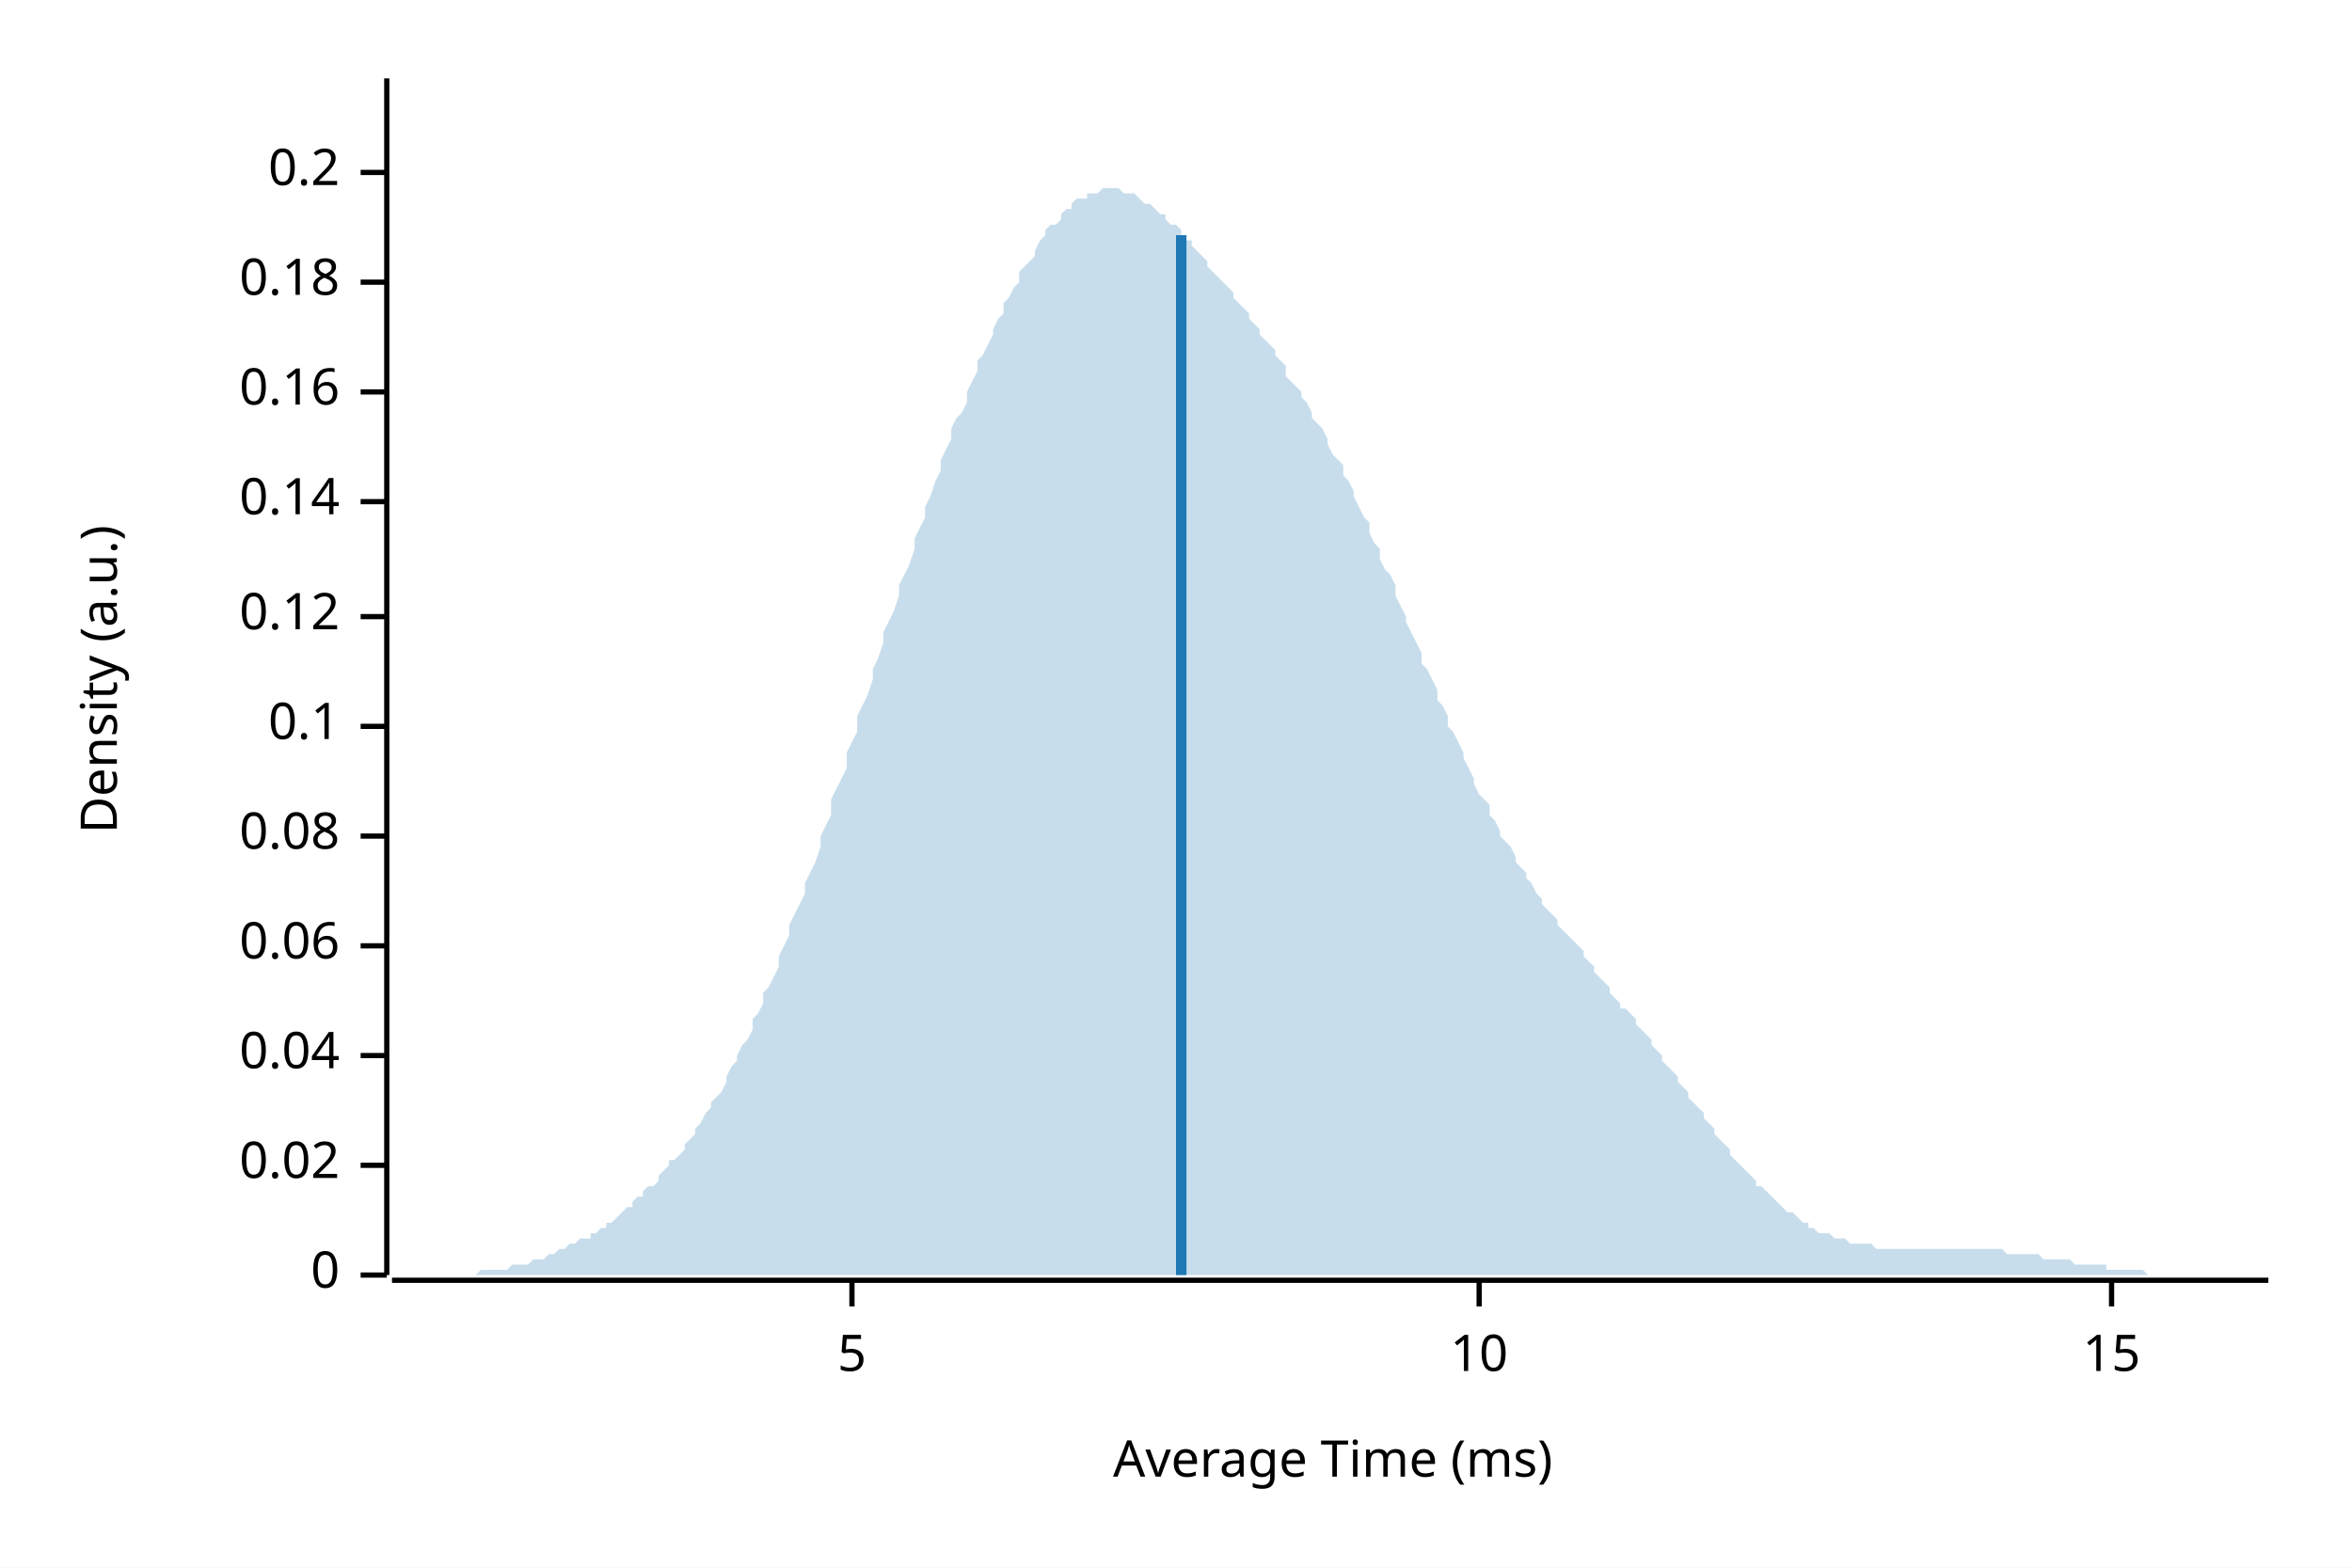
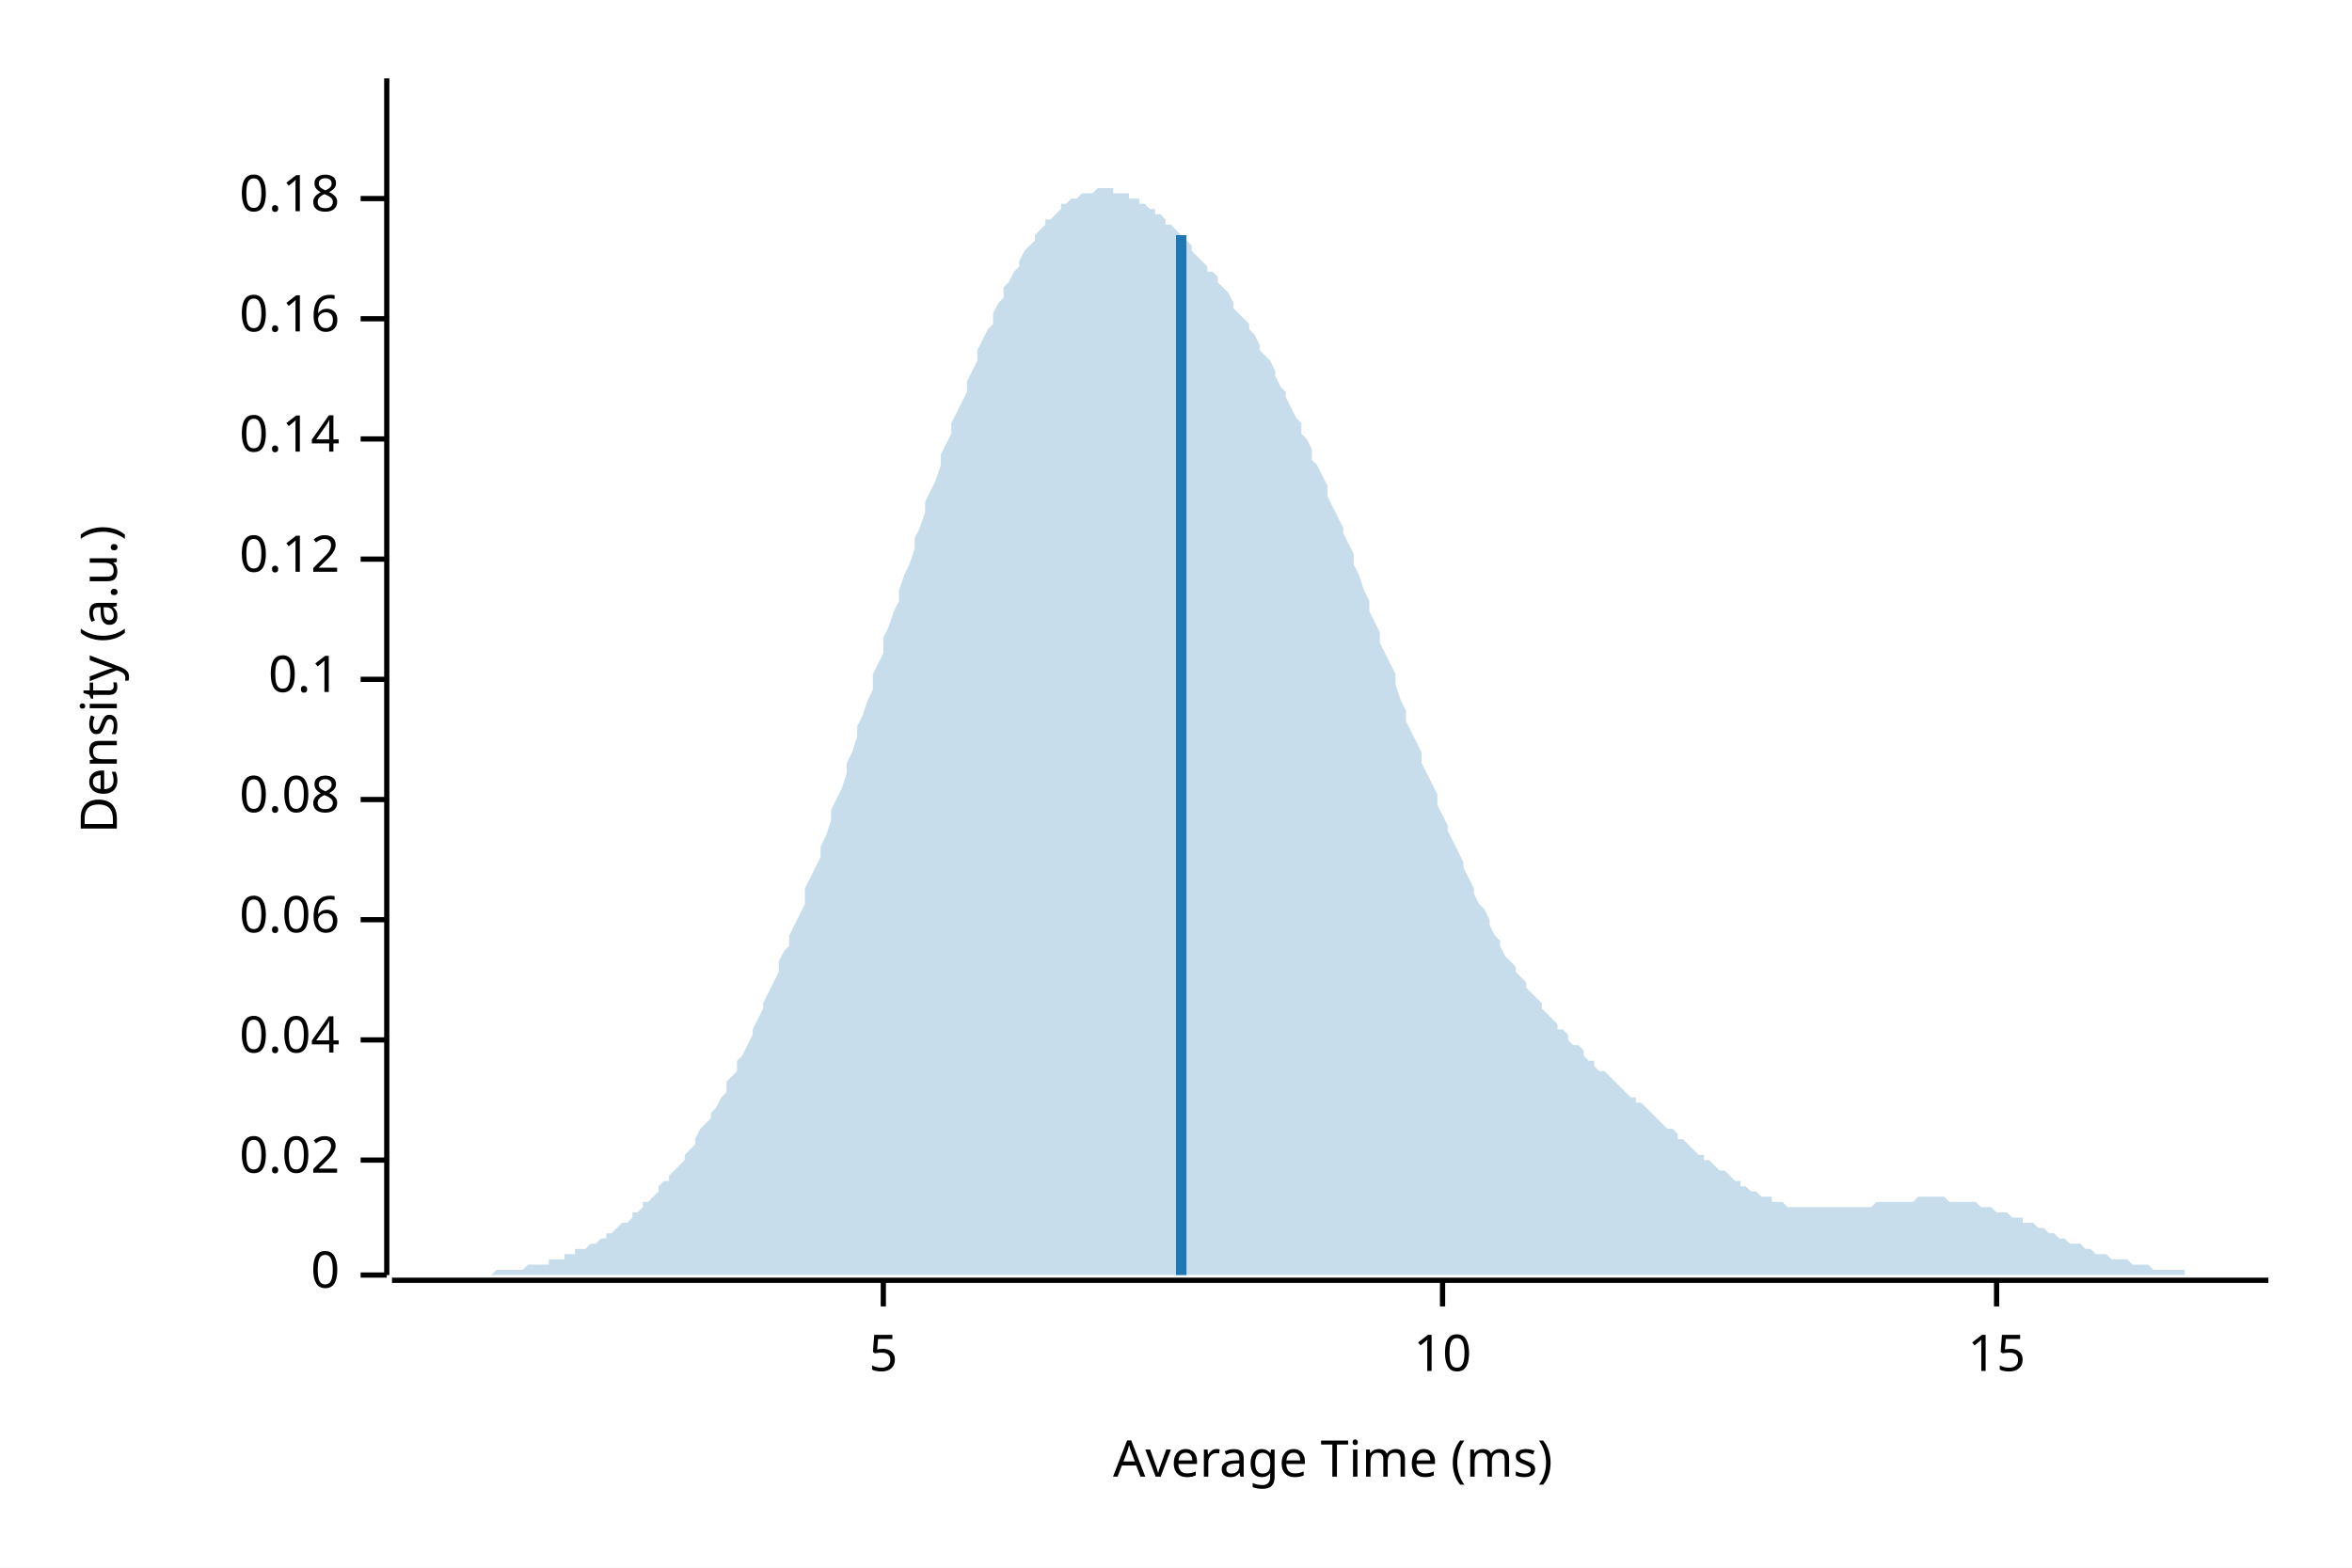
<svg xmlns="http://www.w3.org/2000/svg" width="450" height="300" viewBox="0 0 450 300">
  <rect width="100%" height="100%" fill="white" />
  <text x="15" y="130" dy="0.76em" text-anchor="middle" font-family="sans-serif" font-size="9.677" opacity="1" fill="#000000" transform="rotate(270, 15, 130)">
Density (a.u.)
</text>
  <text x="255" y="285" dy="-0.5ex" text-anchor="middle" font-family="sans-serif" font-size="9.677" opacity="1" fill="#000000">
Average Time (ms)
</text>
  <polyline fill="none" opacity="1" stroke="#000000" stroke-width="1" points="74,15 74,244 " />
  <text x="65" y="244" dy="0.5ex" text-anchor="end" font-family="sans-serif" font-size="9.677" opacity="1" fill="#000000">
0
</text>
  <polyline fill="none" opacity="1" stroke="#000000" stroke-width="1" points="69,244 74,244 " />
-   <text x="65" y="223" dy="0.5ex" text-anchor="end" font-family="sans-serif" font-size="9.677" opacity="1" fill="#000000">
+   <text x="65" y="222" dy="0.5ex" text-anchor="end" font-family="sans-serif" font-size="9.677" opacity="1" fill="#000000">
0.02
</text>
-   <polyline fill="none" opacity="1" stroke="#000000" stroke-width="1" points="69,223 74,223 " />
-   <text x="65" y="202" dy="0.5ex" text-anchor="end" font-family="sans-serif" font-size="9.677" opacity="1" fill="#000000">
+   <polyline fill="none" opacity="1" stroke="#000000" stroke-width="1" points="69,222 74,222 " />
+   <text x="65" y="199" dy="0.5ex" text-anchor="end" font-family="sans-serif" font-size="9.677" opacity="1" fill="#000000">
0.04
</text>
-   <polyline fill="none" opacity="1" stroke="#000000" stroke-width="1" points="69,202 74,202 " />
-   <text x="65" y="181" dy="0.5ex" text-anchor="end" font-family="sans-serif" font-size="9.677" opacity="1" fill="#000000">
+   <polyline fill="none" opacity="1" stroke="#000000" stroke-width="1" points="69,199 74,199 " />
+   <text x="65" y="176" dy="0.5ex" text-anchor="end" font-family="sans-serif" font-size="9.677" opacity="1" fill="#000000">
0.06
</text>
-   <polyline fill="none" opacity="1" stroke="#000000" stroke-width="1" points="69,181 74,181 " />
-   <text x="65" y="160" dy="0.5ex" text-anchor="end" font-family="sans-serif" font-size="9.677" opacity="1" fill="#000000">
+   <polyline fill="none" opacity="1" stroke="#000000" stroke-width="1" points="69,176 74,176 " />
+   <text x="65" y="153" dy="0.5ex" text-anchor="end" font-family="sans-serif" font-size="9.677" opacity="1" fill="#000000">
0.08
</text>
-   <polyline fill="none" opacity="1" stroke="#000000" stroke-width="1" points="69,160 74,160 " />
-   <text x="65" y="139" dy="0.5ex" text-anchor="end" font-family="sans-serif" font-size="9.677" opacity="1" fill="#000000">
+   <polyline fill="none" opacity="1" stroke="#000000" stroke-width="1" points="69,153 74,153 " />
+   <text x="65" y="130" dy="0.5ex" text-anchor="end" font-family="sans-serif" font-size="9.677" opacity="1" fill="#000000">
0.1
</text>
-   <polyline fill="none" opacity="1" stroke="#000000" stroke-width="1" points="69,139 74,139 " />
-   <text x="65" y="118" dy="0.5ex" text-anchor="end" font-family="sans-serif" font-size="9.677" opacity="1" fill="#000000">
+   <polyline fill="none" opacity="1" stroke="#000000" stroke-width="1" points="69,130 74,130 " />
+   <text x="65" y="107" dy="0.5ex" text-anchor="end" font-family="sans-serif" font-size="9.677" opacity="1" fill="#000000">
0.12
</text>
-   <polyline fill="none" opacity="1" stroke="#000000" stroke-width="1" points="69,118 74,118 " />
-   <text x="65" y="96" dy="0.5ex" text-anchor="end" font-family="sans-serif" font-size="9.677" opacity="1" fill="#000000">
+   <polyline fill="none" opacity="1" stroke="#000000" stroke-width="1" points="69,107 74,107 " />
+   <text x="65" y="84" dy="0.5ex" text-anchor="end" font-family="sans-serif" font-size="9.677" opacity="1" fill="#000000">
0.14
</text>
-   <polyline fill="none" opacity="1" stroke="#000000" stroke-width="1" points="69,96 74,96 " />
-   <text x="65" y="75" dy="0.5ex" text-anchor="end" font-family="sans-serif" font-size="9.677" opacity="1" fill="#000000">
+   <polyline fill="none" opacity="1" stroke="#000000" stroke-width="1" points="69,84 74,84 " />
+   <text x="65" y="61" dy="0.5ex" text-anchor="end" font-family="sans-serif" font-size="9.677" opacity="1" fill="#000000">
0.16
</text>
-   <polyline fill="none" opacity="1" stroke="#000000" stroke-width="1" points="69,75 74,75 " />
-   <text x="65" y="54" dy="0.5ex" text-anchor="end" font-family="sans-serif" font-size="9.677" opacity="1" fill="#000000">
+   <polyline fill="none" opacity="1" stroke="#000000" stroke-width="1" points="69,61 74,61 " />
+   <text x="65" y="38" dy="0.5ex" text-anchor="end" font-family="sans-serif" font-size="9.677" opacity="1" fill="#000000">
0.18
</text>
-   <polyline fill="none" opacity="1" stroke="#000000" stroke-width="1" points="69,54 74,54 " />
-   <text x="65" y="33" dy="0.5ex" text-anchor="end" font-family="sans-serif" font-size="9.677" opacity="1" fill="#000000">
- 0.2
- </text>
-   <polyline fill="none" opacity="1" stroke="#000000" stroke-width="1" points="69,33 74,33 " />
+   <polyline fill="none" opacity="1" stroke="#000000" stroke-width="1" points="69,38 74,38 " />
  <polyline fill="none" opacity="1" stroke="#000000" stroke-width="1" points="75,245 434,245 " />
-   <text x="163" y="255" dy="0.76em" text-anchor="middle" font-family="sans-serif" font-size="9.677" opacity="1" fill="#000000">
+   <text x="169" y="255" dy="0.76em" text-anchor="middle" font-family="sans-serif" font-size="9.677" opacity="1" fill="#000000">
5
</text>
-   <polyline fill="none" opacity="1" stroke="#000000" stroke-width="1" points="163,245 163,250 " />
-   <text x="283" y="255" dy="0.76em" text-anchor="middle" font-family="sans-serif" font-size="9.677" opacity="1" fill="#000000">
+   <polyline fill="none" opacity="1" stroke="#000000" stroke-width="1" points="169,245 169,250 " />
+   <text x="276" y="255" dy="0.76em" text-anchor="middle" font-family="sans-serif" font-size="9.677" opacity="1" fill="#000000">
10
</text>
-   <polyline fill="none" opacity="1" stroke="#000000" stroke-width="1" points="283,245 283,250 " />
-   <text x="404" y="255" dy="0.76em" text-anchor="middle" font-family="sans-serif" font-size="9.677" opacity="1" fill="#000000">
+   <polyline fill="none" opacity="1" stroke="#000000" stroke-width="1" points="276,245 276,250 " />
+   <text x="382" y="255" dy="0.76em" text-anchor="middle" font-family="sans-serif" font-size="9.677" opacity="1" fill="#000000">
15
</text>
-   <polyline fill="none" opacity="1" stroke="#000000" stroke-width="1" points="404,245 404,250 " />
-   <polygon opacity="0.25" fill="#1F78B4" points="75,244 75,244 76,244 77,244 77,244 78,244 79,244 80,244 80,244 81,244 82,244 82,244 83,244 84,244 85,244 85,244 86,244 87,244 87,244 88,244 89,244 90,244 90,244 91,244 92,243 92,243 93,243 94,243 95,243 95,243 96,243 97,243 98,242 98,242 99,242 100,242 100,242 101,242 102,241 103,241 103,241 104,241 105,240 105,240 106,240 107,239 108,239 108,239 109,238 110,238 110,238 111,237 112,237 113,237 113,236 114,236 115,235 116,235 116,234 117,234 118,233 118,233 119,232 120,231 121,231 121,230 122,229 123,229 123,228 124,227 125,227 126,226 126,225 127,224 128,223 128,222 129,222 130,221 131,220 131,219 132,218 133,217 133,216 134,215 135,213 136,212 136,211 137,210 138,209 139,207 139,206 140,204 141,203 141,202 142,200 143,199 144,197 144,195 145,194 146,192 146,190 147,189 148,187 149,185 149,183 150,181 151,179 151,177 152,175 153,173 154,171 154,169 155,167 156,165 157,162 157,160 158,158 159,156 159,153 160,151 161,149 162,147 162,144 163,142 164,140 164,137 165,135 166,133 167,130 167,128 168,126 169,123 169,121 170,119 171,117 172,114 172,112 173,110 174,108 175,105 175,103 176,101 177,99 177,97 178,95 179,92 180,90 180,88 181,86 182,84 182,82 183,80 184,79 185,77 185,75 186,73 187,71 187,69 188,68 189,66 190,64 190,63 191,61 192,60 192,58 193,57 194,55 195,54 195,52 196,51 197,50 198,49 198,48 199,46 200,45 200,44 201,43 202,43 203,42 203,41 204,40 205,40 205,39 206,38 207,38 208,38 208,37 209,37 210,37 210,37 211,36 212,36 213,36 213,36 214,36 215,37 216,37 216,37 217,37 218,38 218,38 219,39 220,39 221,40 221,40 222,41 223,41 223,42 224,43 225,43 226,44 226,45 227,46 228,46 228,47 229,48 230,49 231,50 231,51 232,52 233,53 233,53 234,54 235,55 236,56 236,57 237,58 238,59 239,60 239,61 240,62 241,63 241,64 242,65 243,66 244,67 244,68 245,69 246,70 246,72 247,73 248,74 249,75 249,76 250,77 251,79 251,80 252,81 253,82 254,84 254,85 255,87 256,88 257,89 257,91 258,92 259,94 259,95 260,97 261,99 262,100 262,102 263,104 264,105 264,107 265,109 266,110 267,112 267,114 268,116 269,118 269,119 270,121 271,123 272,125 272,127 273,128 274,130 275,132 275,134 276,135 277,137 277,139 278,140 279,142 280,144 280,145 281,147 282,149 282,150 283,152 284,153 285,154 285,156 286,157 287,159 287,160 288,161 289,162 290,164 290,165 291,166 292,167 292,168 293,169 294,171 295,172 295,173 296,174 297,175 298,176 298,177 299,178 300,179 300,179 301,180 302,181 303,182 303,183 304,184 305,185 305,186 306,187 307,188 308,189 308,190 309,191 310,192 310,193 311,193 312,194 313,195 313,196 314,197 315,198 316,199 316,200 317,201 318,202 318,203 319,204 320,205 321,206 321,207 322,208 323,209 323,210 324,211 325,212 326,213 326,214 327,215 328,216 328,217 329,218 330,219 331,220 331,221 332,222 333,223 333,223 334,224 335,225 336,226 336,227 337,227 338,228 339,229 339,229 340,230 341,231 341,231 342,232 343,232 344,233 344,233 345,234 346,234 346,235 347,235 348,236 349,236 349,236 350,236 351,237 351,237 352,237 353,237 354,238 354,238 355,238 356,238 357,238 357,238 358,238 359,239 359,239 360,239 361,239 362,239 362,239 363,239 364,239 364,239 365,239 366,239 367,239 367,239 368,239 369,239 369,239 370,239 371,239 372,239 372,239 373,239 374,239 375,239 375,239 376,239 377,239 377,239 378,239 379,239 380,239 380,239 381,239 382,239 382,239 383,239 384,240 385,240 385,240 386,240 387,240 387,240 388,240 389,240 390,240 390,240 391,241 392,241 392,241 393,241 394,241 395,241 395,241 396,241 397,242 398,242 398,242 399,242 400,242 400,242 401,242 402,242 403,242 403,243 404,243 405,243 405,243 406,243 407,243 408,243 408,243 409,243 410,243 410,243 411,244 412,244 413,244 413,244 414,244 415,244 416,244 416,244 417,244 418,244 418,244 419,244 420,244 421,244 421,244 422,244 423,244 423,244 424,244 425,244 426,244 426,244 427,244 428,244 428,244 429,244 430,244 431,244 431,244 432,244 433,244 434,244 434,244 75,244 " />
+   <polyline fill="none" opacity="1" stroke="#000000" stroke-width="1" points="382,245 382,250 " />
+   <polygon opacity="0.25" fill="#1F78B4" points="75,244 75,244 76,244 77,244 77,244 78,244 79,244 80,244 80,244 81,244 82,244 82,244 83,244 84,244 85,244 85,244 86,244 87,244 87,244 88,244 89,244 90,244 90,244 91,244 92,244 92,244 93,244 94,244 95,243 95,243 96,243 97,243 98,243 98,243 99,243 100,243 100,243 101,242 102,242 103,242 103,242 104,242 105,242 105,241 106,241 107,241 108,241 108,240 109,240 110,240 110,239 111,239 112,239 113,238 113,238 114,238 115,237 116,237 116,236 117,236 118,235 118,235 119,234 120,234 121,233 121,232 122,232 123,231 123,230 124,230 125,229 126,228 126,227 127,226 128,226 128,225 129,224 130,223 131,222 131,221 132,220 133,219 133,218 134,216 135,215 136,214 136,213 137,212 138,210 139,209 139,207 140,206 141,205 141,203 142,202 143,200 144,198 144,197 145,195 146,193 146,192 147,190 148,188 149,186 149,184 150,182 151,181 151,179 152,177 153,175 154,173 154,170 155,168 156,166 157,164 157,162 158,160 159,157 159,155 160,153 161,151 162,148 162,146 163,144 164,141 164,139 165,137 166,134 167,132 167,129 168,127 169,125 169,122 170,120 171,117 172,115 172,113 173,110 174,108 175,105 175,103 176,101 177,98 177,96 178,94 179,92 180,89 180,87 181,85 182,83 182,81 183,79 184,77 185,75 185,73 186,71 187,69 187,67 188,65 189,63 190,62 190,60 191,58 192,57 192,55 193,54 194,52 195,51 195,50 196,48 197,47 198,46 198,45 199,44 200,43 200,42 201,42 202,41 203,40 203,39 204,39 205,38 205,38 206,38 207,37 208,37 208,37 209,37 210,36 210,36 211,36 212,36 213,36 213,37 214,37 215,37 216,37 216,38 217,38 218,38 218,39 219,39 220,40 221,40 221,41 222,41 223,42 223,43 224,43 225,44 226,45 226,46 227,46 228,47 228,48 229,49 230,50 231,51 231,52 232,52 233,53 233,54 234,55 235,56 236,58 236,59 237,60 238,61 239,62 239,63 240,64 241,66 241,67 242,68 243,69 244,71 244,72 245,74 246,75 246,76 247,78 248,80 249,81 249,83 250,84 251,86 251,88 252,89 253,91 254,93 254,95 255,97 256,99 257,101 257,102 258,104 259,106 259,108 260,110 261,113 262,115 262,117 263,119 264,121 264,123 265,125 266,127 267,129 267,131 268,134 269,136 269,138 270,140 271,142 272,144 272,146 273,148 274,150 275,152 275,154 276,156 277,158 277,159 278,161 279,163 280,165 280,166 281,168 282,170 282,171 283,173 284,174 285,176 285,177 286,179 287,180 287,181 288,183 289,184 290,185 290,186 291,187 292,188 292,189 293,190 294,191 295,192 295,193 296,194 297,195 298,196 298,197 299,197 300,198 300,199 301,200 302,200 303,201 303,202 304,203 305,203 305,204 306,205 307,205 308,206 308,206 309,207 310,208 310,208 311,209 312,210 313,210 313,211 314,211 315,212 316,213 316,213 317,214 318,215 318,215 319,216 320,216 321,217 321,218 322,218 323,219 323,219 324,220 325,221 326,221 326,222 327,222 328,223 328,223 329,224 330,224 331,225 331,225 332,226 333,226 333,227 334,227 335,228 336,228 336,228 337,229 338,229 339,229 339,230 340,230 341,230 341,230 342,231 343,231 344,231 344,231 345,231 346,231 346,231 347,231 348,231 349,231 349,231 350,231 351,231 351,231 352,231 353,231 354,231 354,231 355,231 356,231 357,231 357,231 358,231 359,230 359,230 360,230 361,230 362,230 362,230 363,230 364,230 364,230 365,230 366,230 367,229 367,229 368,229 369,229 369,229 370,229 371,229 372,229 372,229 373,230 374,230 375,230 375,230 376,230 377,230 377,230 378,230 379,231 380,231 380,231 381,231 382,232 382,232 383,232 384,232 385,233 385,233 386,233 387,233 387,234 388,234 389,234 390,235 390,235 391,235 392,236 392,236 393,236 394,237 395,237 395,237 396,238 397,238 398,238 398,238 399,239 400,239 400,239 401,240 402,240 403,240 403,240 404,241 405,241 405,241 406,241 407,241 408,242 408,242 409,242 410,242 410,242 411,242 412,243 413,243 413,243 414,243 415,243 416,243 416,243 417,243 418,243 418,244 419,244 420,244 421,244 421,244 422,244 423,244 423,244 424,244 425,244 426,244 426,244 427,244 428,244 428,244 429,244 430,244 431,244 431,244 432,244 433,244 434,244 434,244 75,244 " />
  <polyline fill="none" opacity="1" stroke="#1F78B4" stroke-width="2" points="226,244 226,45 " />
</svg>
